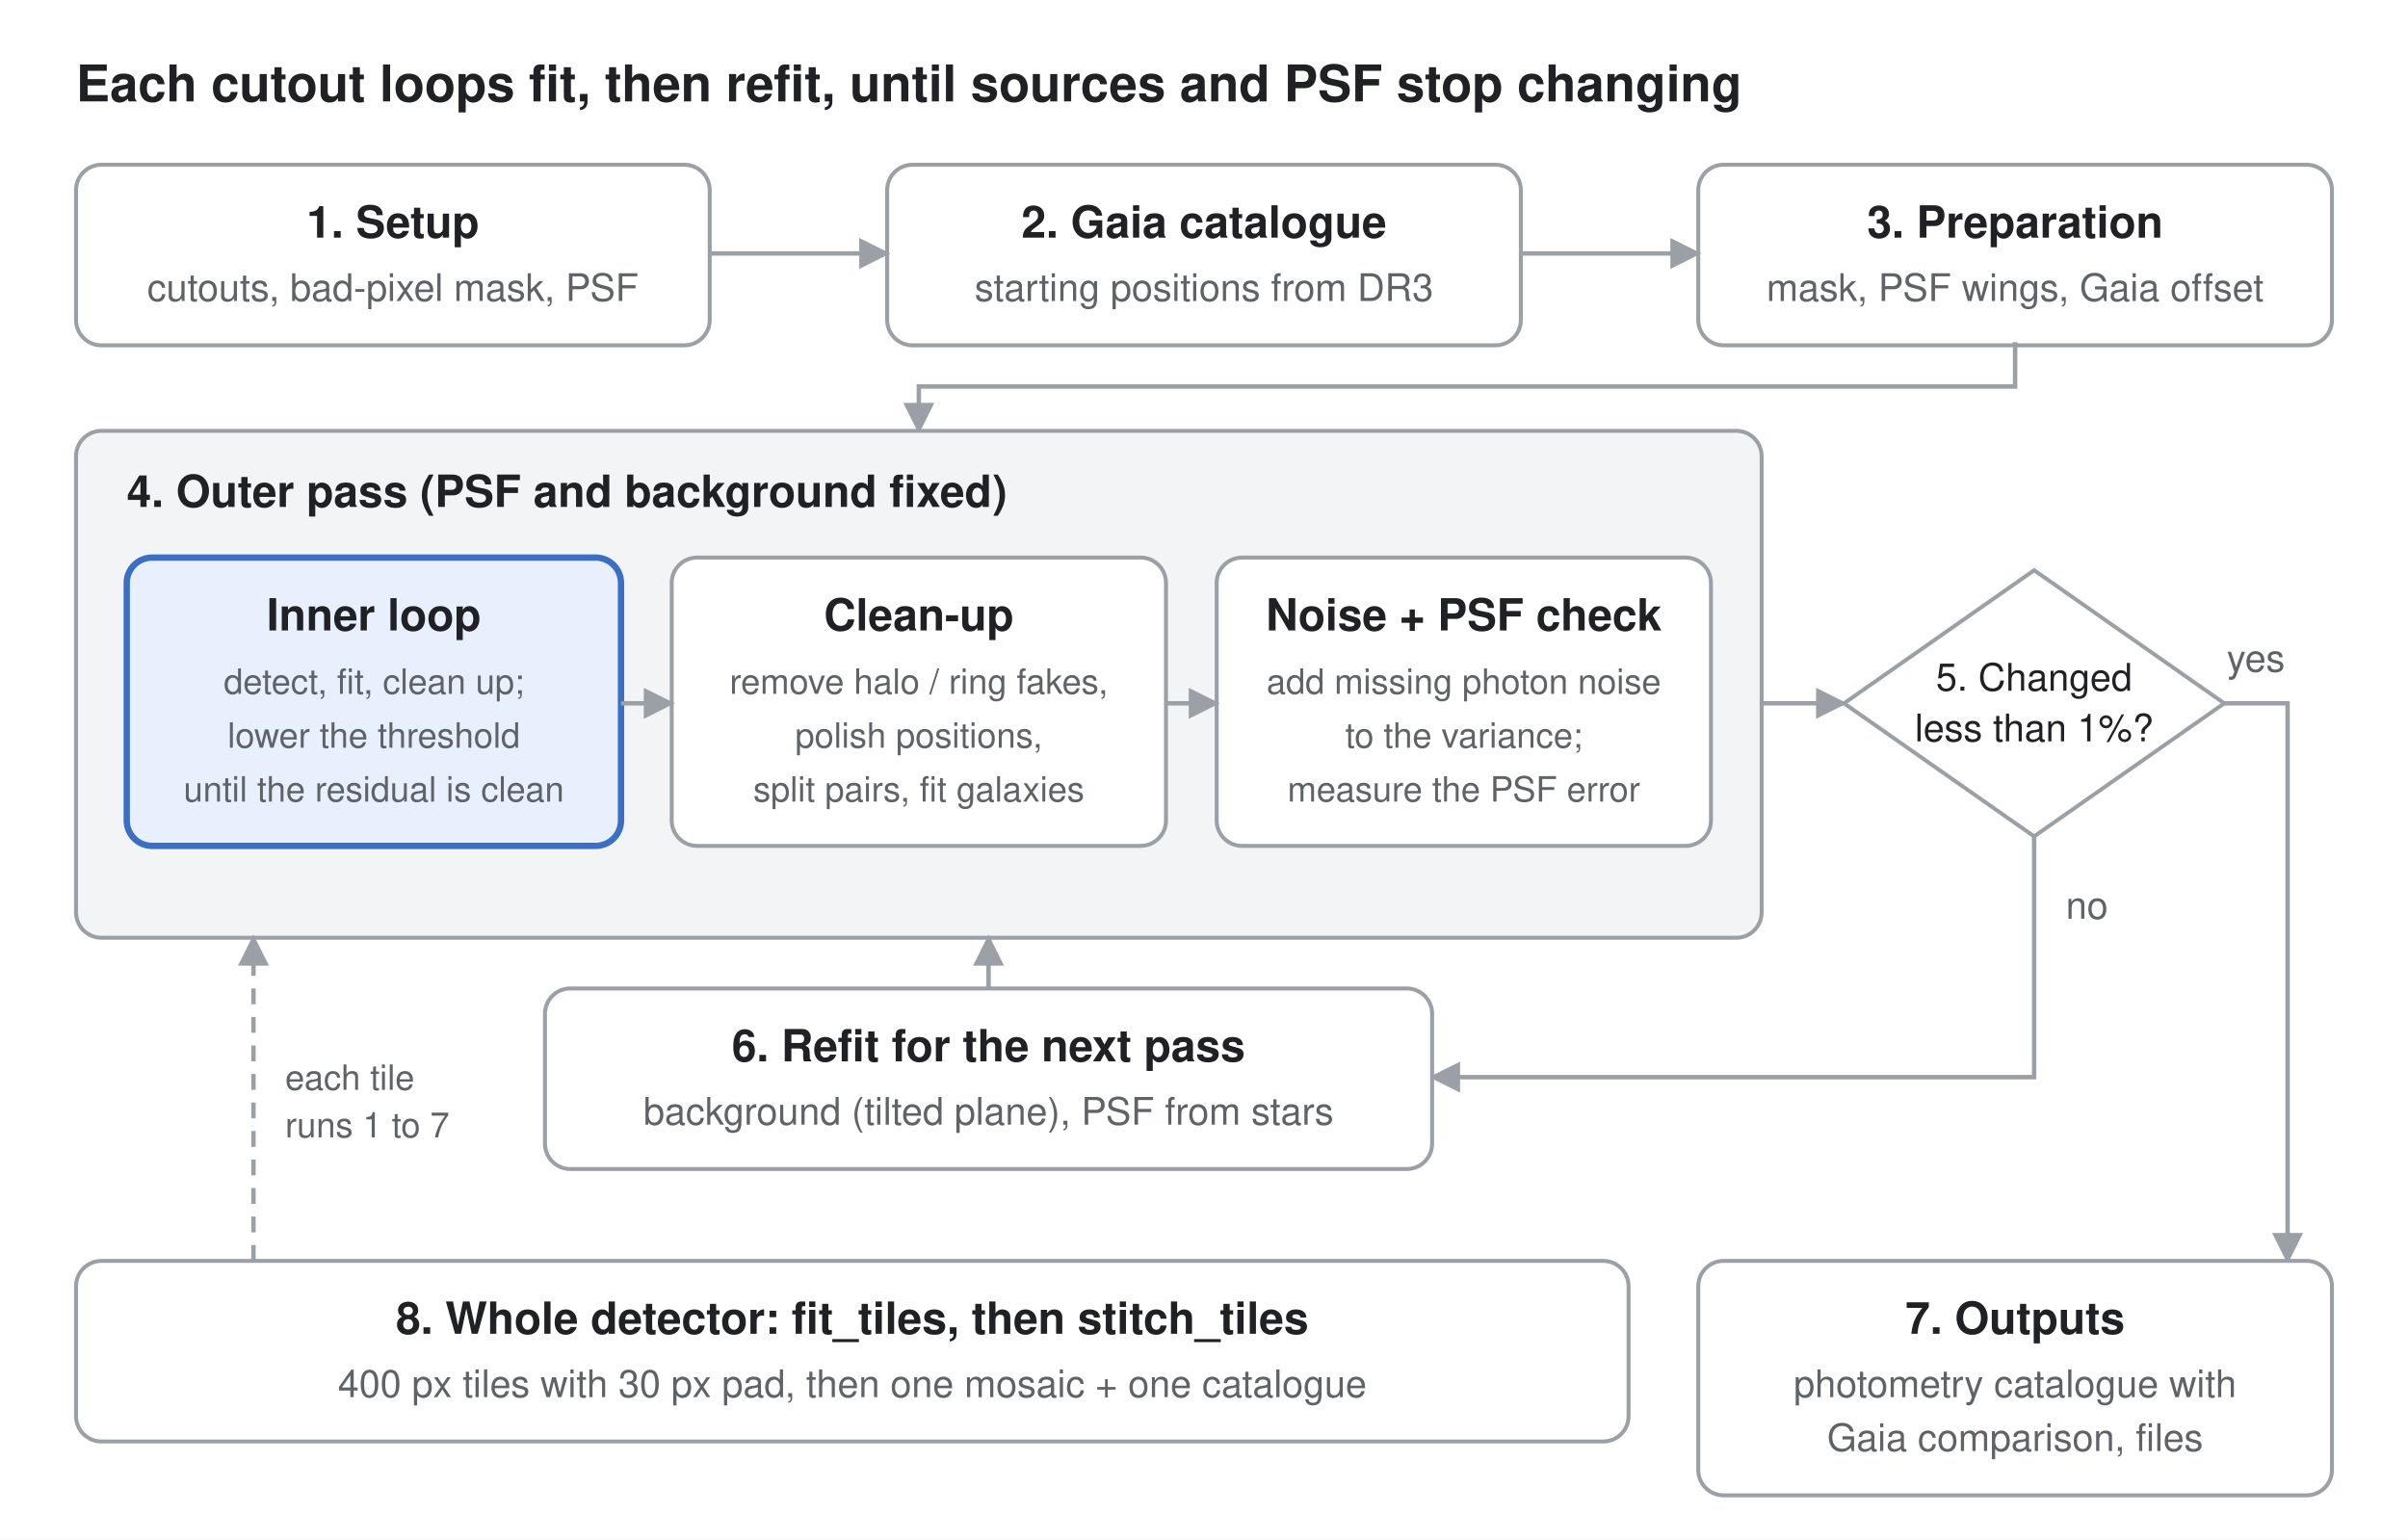
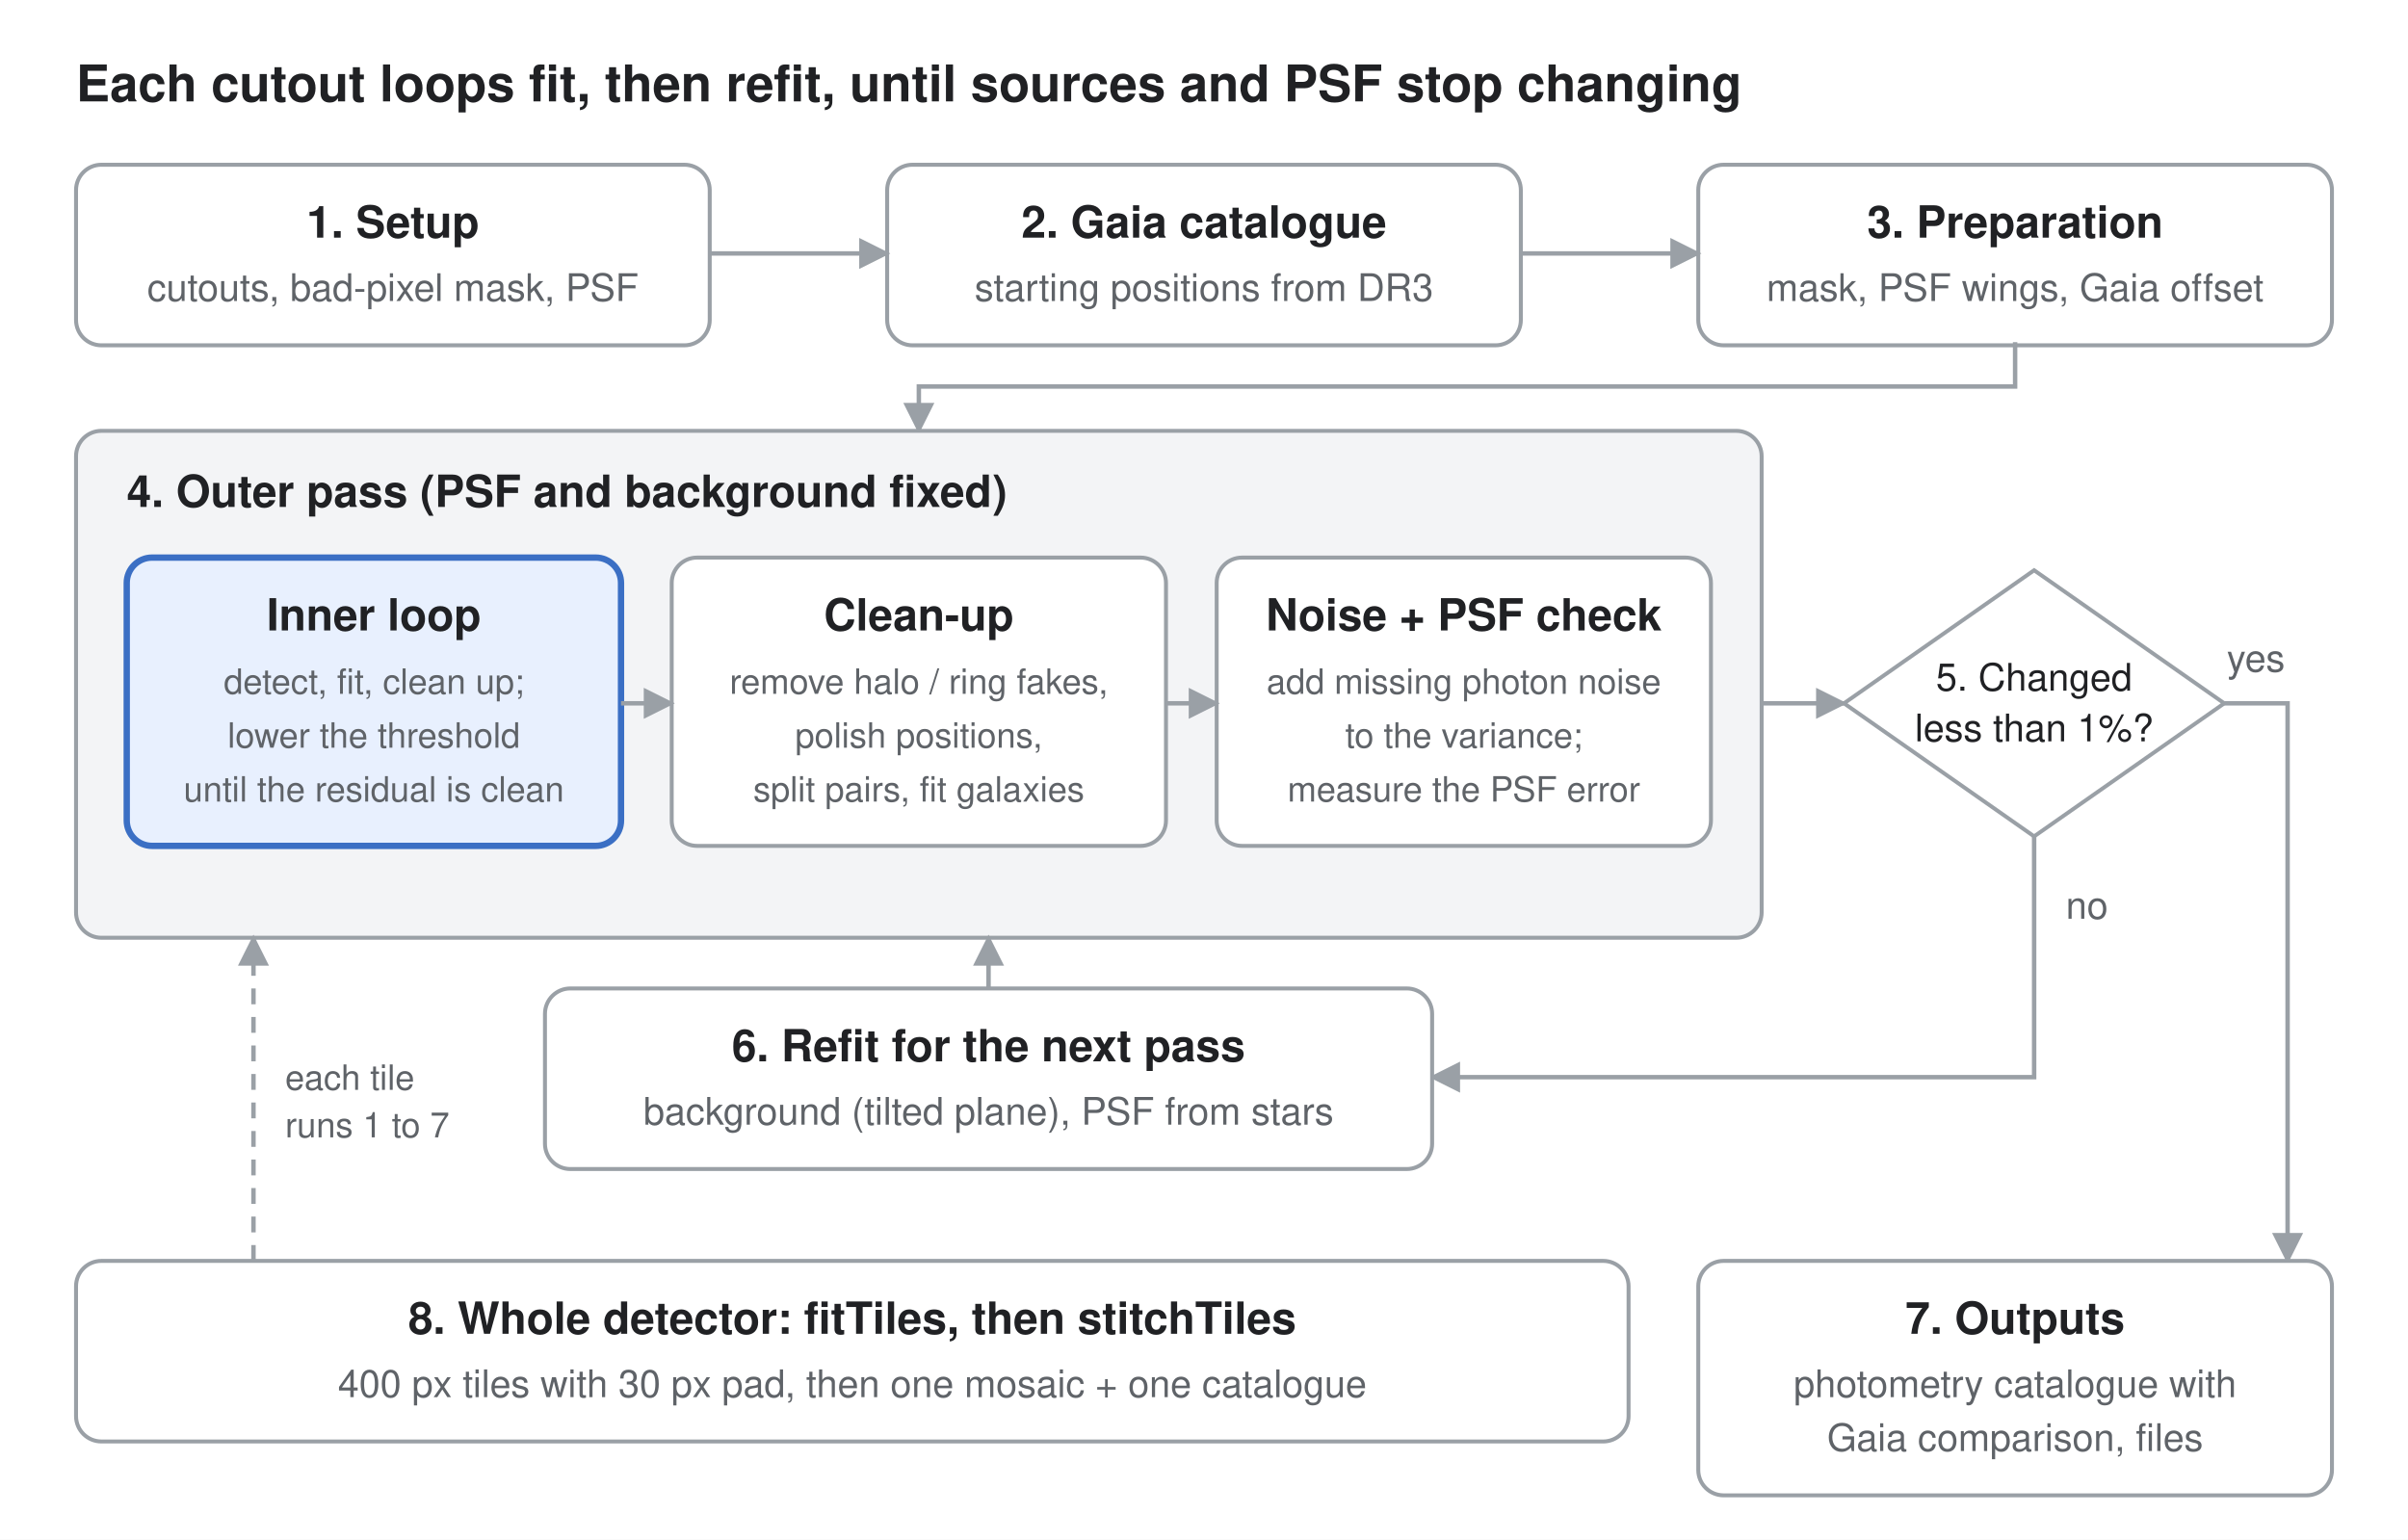
<svg xmlns="http://www.w3.org/2000/svg" viewBox="0 0 760 486" width="760" height="486" font-family="Helvetica, Arial, sans-serif" role="img" aria-label="meas_crowd pipeline flow">
  <defs>
    <marker id="arrow" viewBox="0 0 10 10" refX="9" refY="5" markerWidth="7" markerHeight="7" orient="auto-start-reverse">
      <path d="M0 0L10 5L0 10z" fill="#9aa0a6" />
    </marker>
  </defs>
  <rect width="760" height="486" fill="#ffffff" />
  <text x="24" y="32" font-size="16" font-weight="bold" fill="#202124" text-anchor="start">Each cutout loops fit, then refit, until sources and PSF stop changing</text>
  <rect x="24" y="52" width="200" height="57" rx="8" fill="#ffffff" stroke="#9aa0a6" stroke-width="1.25" />
  <text x="124.0" y="75" font-size="14" font-weight="bold" fill="#202124" text-anchor="middle">1. Setup</text>
  <text x="124.0" y="95" font-size="12" font-weight="normal" fill="#5f6368" text-anchor="middle">cutouts, bad-pixel mask, PSF</text>
  <rect x="280" y="52" width="200" height="57" rx="8" fill="#ffffff" stroke="#9aa0a6" stroke-width="1.25" />
  <text x="380.0" y="75" font-size="14" font-weight="bold" fill="#202124" text-anchor="middle">2. Gaia catalogue</text>
  <text x="380.0" y="95" font-size="12" font-weight="normal" fill="#5f6368" text-anchor="middle">starting positions from DR3</text>
  <rect x="536" y="52" width="200" height="57" rx="8" fill="#ffffff" stroke="#9aa0a6" stroke-width="1.25" />
  <text x="636.0" y="75" font-size="14" font-weight="bold" fill="#202124" text-anchor="middle">3. Preparation</text>
  <text x="636.0" y="95" font-size="12" font-weight="normal" fill="#5f6368" text-anchor="middle">mask, PSF wings, Gaia offset</text>
  <path d="M224 80H280" fill="none" stroke="#9aa0a6" stroke-width="1.4" marker-end="url(#arrow)" />
  <path d="M480 80H536" fill="none" stroke="#9aa0a6" stroke-width="1.4" marker-end="url(#arrow)" />
  <path d="M636 108V122H290V136" fill="none" stroke="#9aa0a6" stroke-width="1.4" marker-end="url(#arrow)" />
  <rect x="24" y="136" width="532" height="160" rx="8" fill="#f3f4f6" stroke="#9aa0a6" stroke-width="1.25" />
  <text x="40" y="160" font-size="14" font-weight="bold" fill="#202124" text-anchor="start">4. Outer pass (PSF and background fixed)</text>
  <rect x="40" y="176" width="156" height="91" rx="8" fill="#e8f0fe" stroke="#3b6fc4" stroke-width="2" />
  <text x="118.0" y="199" font-size="14" font-weight="bold" fill="#202124" text-anchor="middle">Inner loop</text>
  <text x="118.0" y="219" font-size="11" font-weight="normal" fill="#5f6368" text-anchor="middle">detect, fit, clean up;</text>
  <text x="118.0" y="236" font-size="11" font-weight="normal" fill="#5f6368" text-anchor="middle">lower the threshold</text>
  <text x="118.0" y="253" font-size="11" font-weight="normal" fill="#5f6368" text-anchor="middle">until the residual is clean</text>
  <rect x="212" y="176" width="156" height="91" rx="8" fill="#ffffff" stroke="#9aa0a6" stroke-width="1.25" />
  <text x="290.0" y="199" font-size="14" font-weight="bold" fill="#202124" text-anchor="middle">Clean-up</text>
  <text x="290.0" y="219" font-size="11" font-weight="normal" fill="#5f6368" text-anchor="middle">remove halo / ring fakes,</text>
  <text x="290.0" y="236" font-size="11" font-weight="normal" fill="#5f6368" text-anchor="middle">polish positions,</text>
  <text x="290.0" y="253" font-size="11" font-weight="normal" fill="#5f6368" text-anchor="middle">split pairs, fit galaxies</text>
  <rect x="384" y="176" width="156" height="91" rx="8" fill="#ffffff" stroke="#9aa0a6" stroke-width="1.25" />
  <text x="462.0" y="199" font-size="14" font-weight="bold" fill="#202124" text-anchor="middle">Noise + PSF check</text>
  <text x="462.0" y="219" font-size="11" font-weight="normal" fill="#5f6368" text-anchor="middle">add missing photon noise</text>
  <text x="462.0" y="236" font-size="11" font-weight="normal" fill="#5f6368" text-anchor="middle">to the variance;</text>
  <text x="462.0" y="253" font-size="11" font-weight="normal" fill="#5f6368" text-anchor="middle">measure the PSF error</text>
  <path d="M196 222H212" fill="none" stroke="#9aa0a6" stroke-width="1.4" marker-end="url(#arrow)" />
  <path d="M368 222H384" fill="none" stroke="#9aa0a6" stroke-width="1.4" marker-end="url(#arrow)" />
  <path d="M556 222H582" fill="none" stroke="#9aa0a6" stroke-width="1.4" marker-end="url(#arrow)" />
  <polygon points="582,222 642,180 702,222 642,264" fill="#ffffff" stroke="#9aa0a6" stroke-width="1.25" />
  <text x="642" y="218" font-size="12" font-weight="normal" fill="#202124" text-anchor="middle">5. Changed</text>
  <text x="642" y="234" font-size="12" font-weight="normal" fill="#202124" text-anchor="middle">less than 1%?</text>
  <text x="712" y="212" font-size="12" font-weight="normal" fill="#5f6368" text-anchor="middle">yes</text>
  <path d="M702 222H722V398" fill="none" stroke="#9aa0a6" stroke-width="1.4" marker-end="url(#arrow)" />
  <text x="652" y="290" font-size="12" font-weight="normal" fill="#5f6368" text-anchor="start">no</text>
  <path d="M642 264V340H452" fill="none" stroke="#9aa0a6" stroke-width="1.4" marker-end="url(#arrow)" />
  <rect x="172" y="312" width="280" height="57" rx="8" fill="#ffffff" stroke="#9aa0a6" stroke-width="1.25" />
  <text x="312.0" y="335" font-size="14" font-weight="bold" fill="#202124" text-anchor="middle">6. Refit for the next pass</text>
  <text x="312.0" y="355" font-size="12" font-weight="normal" fill="#5f6368" text-anchor="middle">background (tilted plane), PSF from stars</text>
  <path d="M312 312V296" fill="none" stroke="#9aa0a6" stroke-width="1.4" marker-end="url(#arrow)" />
  <rect x="536" y="398" width="200" height="74" rx="8" fill="#ffffff" stroke="#9aa0a6" stroke-width="1.25" />
  <text x="636.0" y="421" font-size="14" font-weight="bold" fill="#202124" text-anchor="middle">7. Outputs</text>
  <text x="636.0" y="441" font-size="12" font-weight="normal" fill="#5f6368" text-anchor="middle">photometry catalogue with</text>
  <text x="636.0" y="458" font-size="12" font-weight="normal" fill="#5f6368" text-anchor="middle">Gaia comparison, files</text>
  <rect x="24" y="398" width="490" height="57" rx="8" fill="#ffffff" stroke="#9aa0a6" stroke-width="1.25" />
-   <text x="269.0" y="421" font-size="14" font-weight="bold" fill="#202124" text-anchor="middle">8. Whole detector: fit_tiles, then stitch_tiles</text>
+   <text x="269.0" y="421" font-size="14" font-weight="bold" fill="#202124" text-anchor="middle">8. Whole detector: fitTiles, then stitchTiles</text>
  <text x="269.0" y="441" font-size="12" font-weight="normal" fill="#5f6368" text-anchor="middle">400 px tiles with 30 px pad, then one mosaic + one catalogue</text>
  <path d="M80 398V296" fill="none" stroke="#9aa0a6" stroke-width="1.4" stroke-dasharray="5 4" marker-end="url(#arrow)" />
  <text x="90" y="344" font-size="11" font-weight="normal" fill="#5f6368" text-anchor="start">each tile</text>
  <text x="90" y="359" font-size="11" font-weight="normal" fill="#5f6368" text-anchor="start">runs 1 to 7</text>
</svg>
